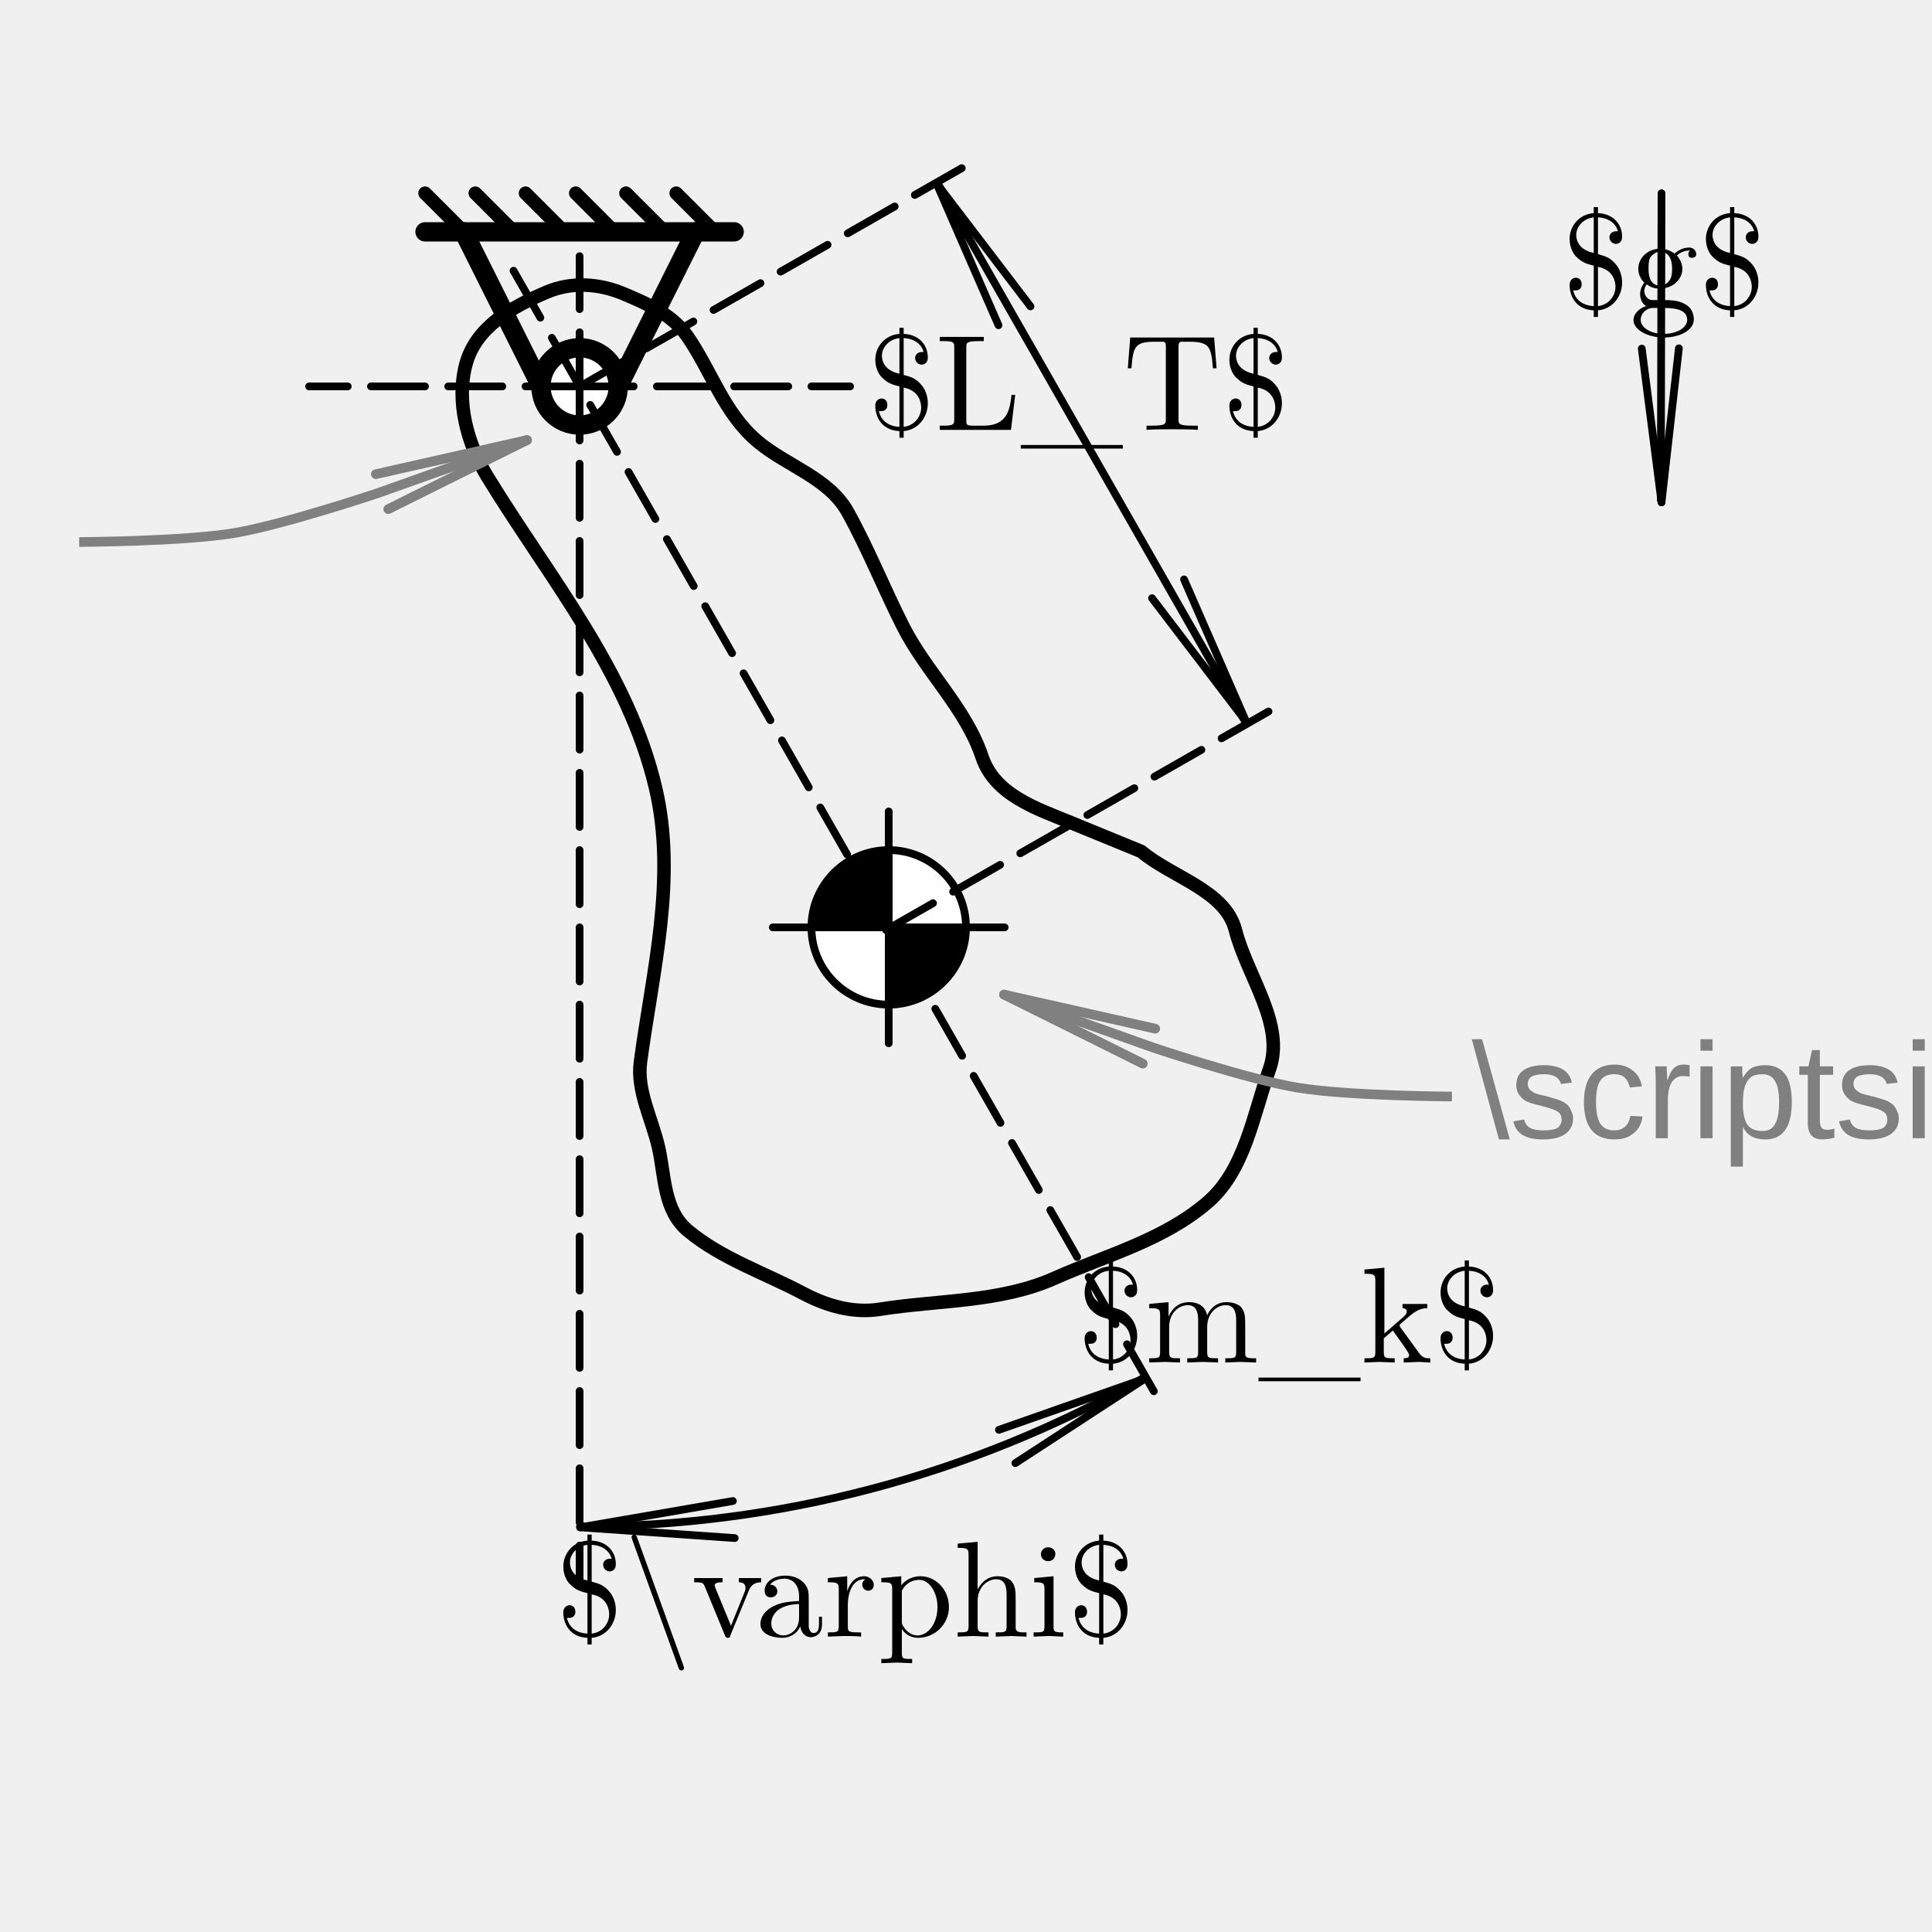
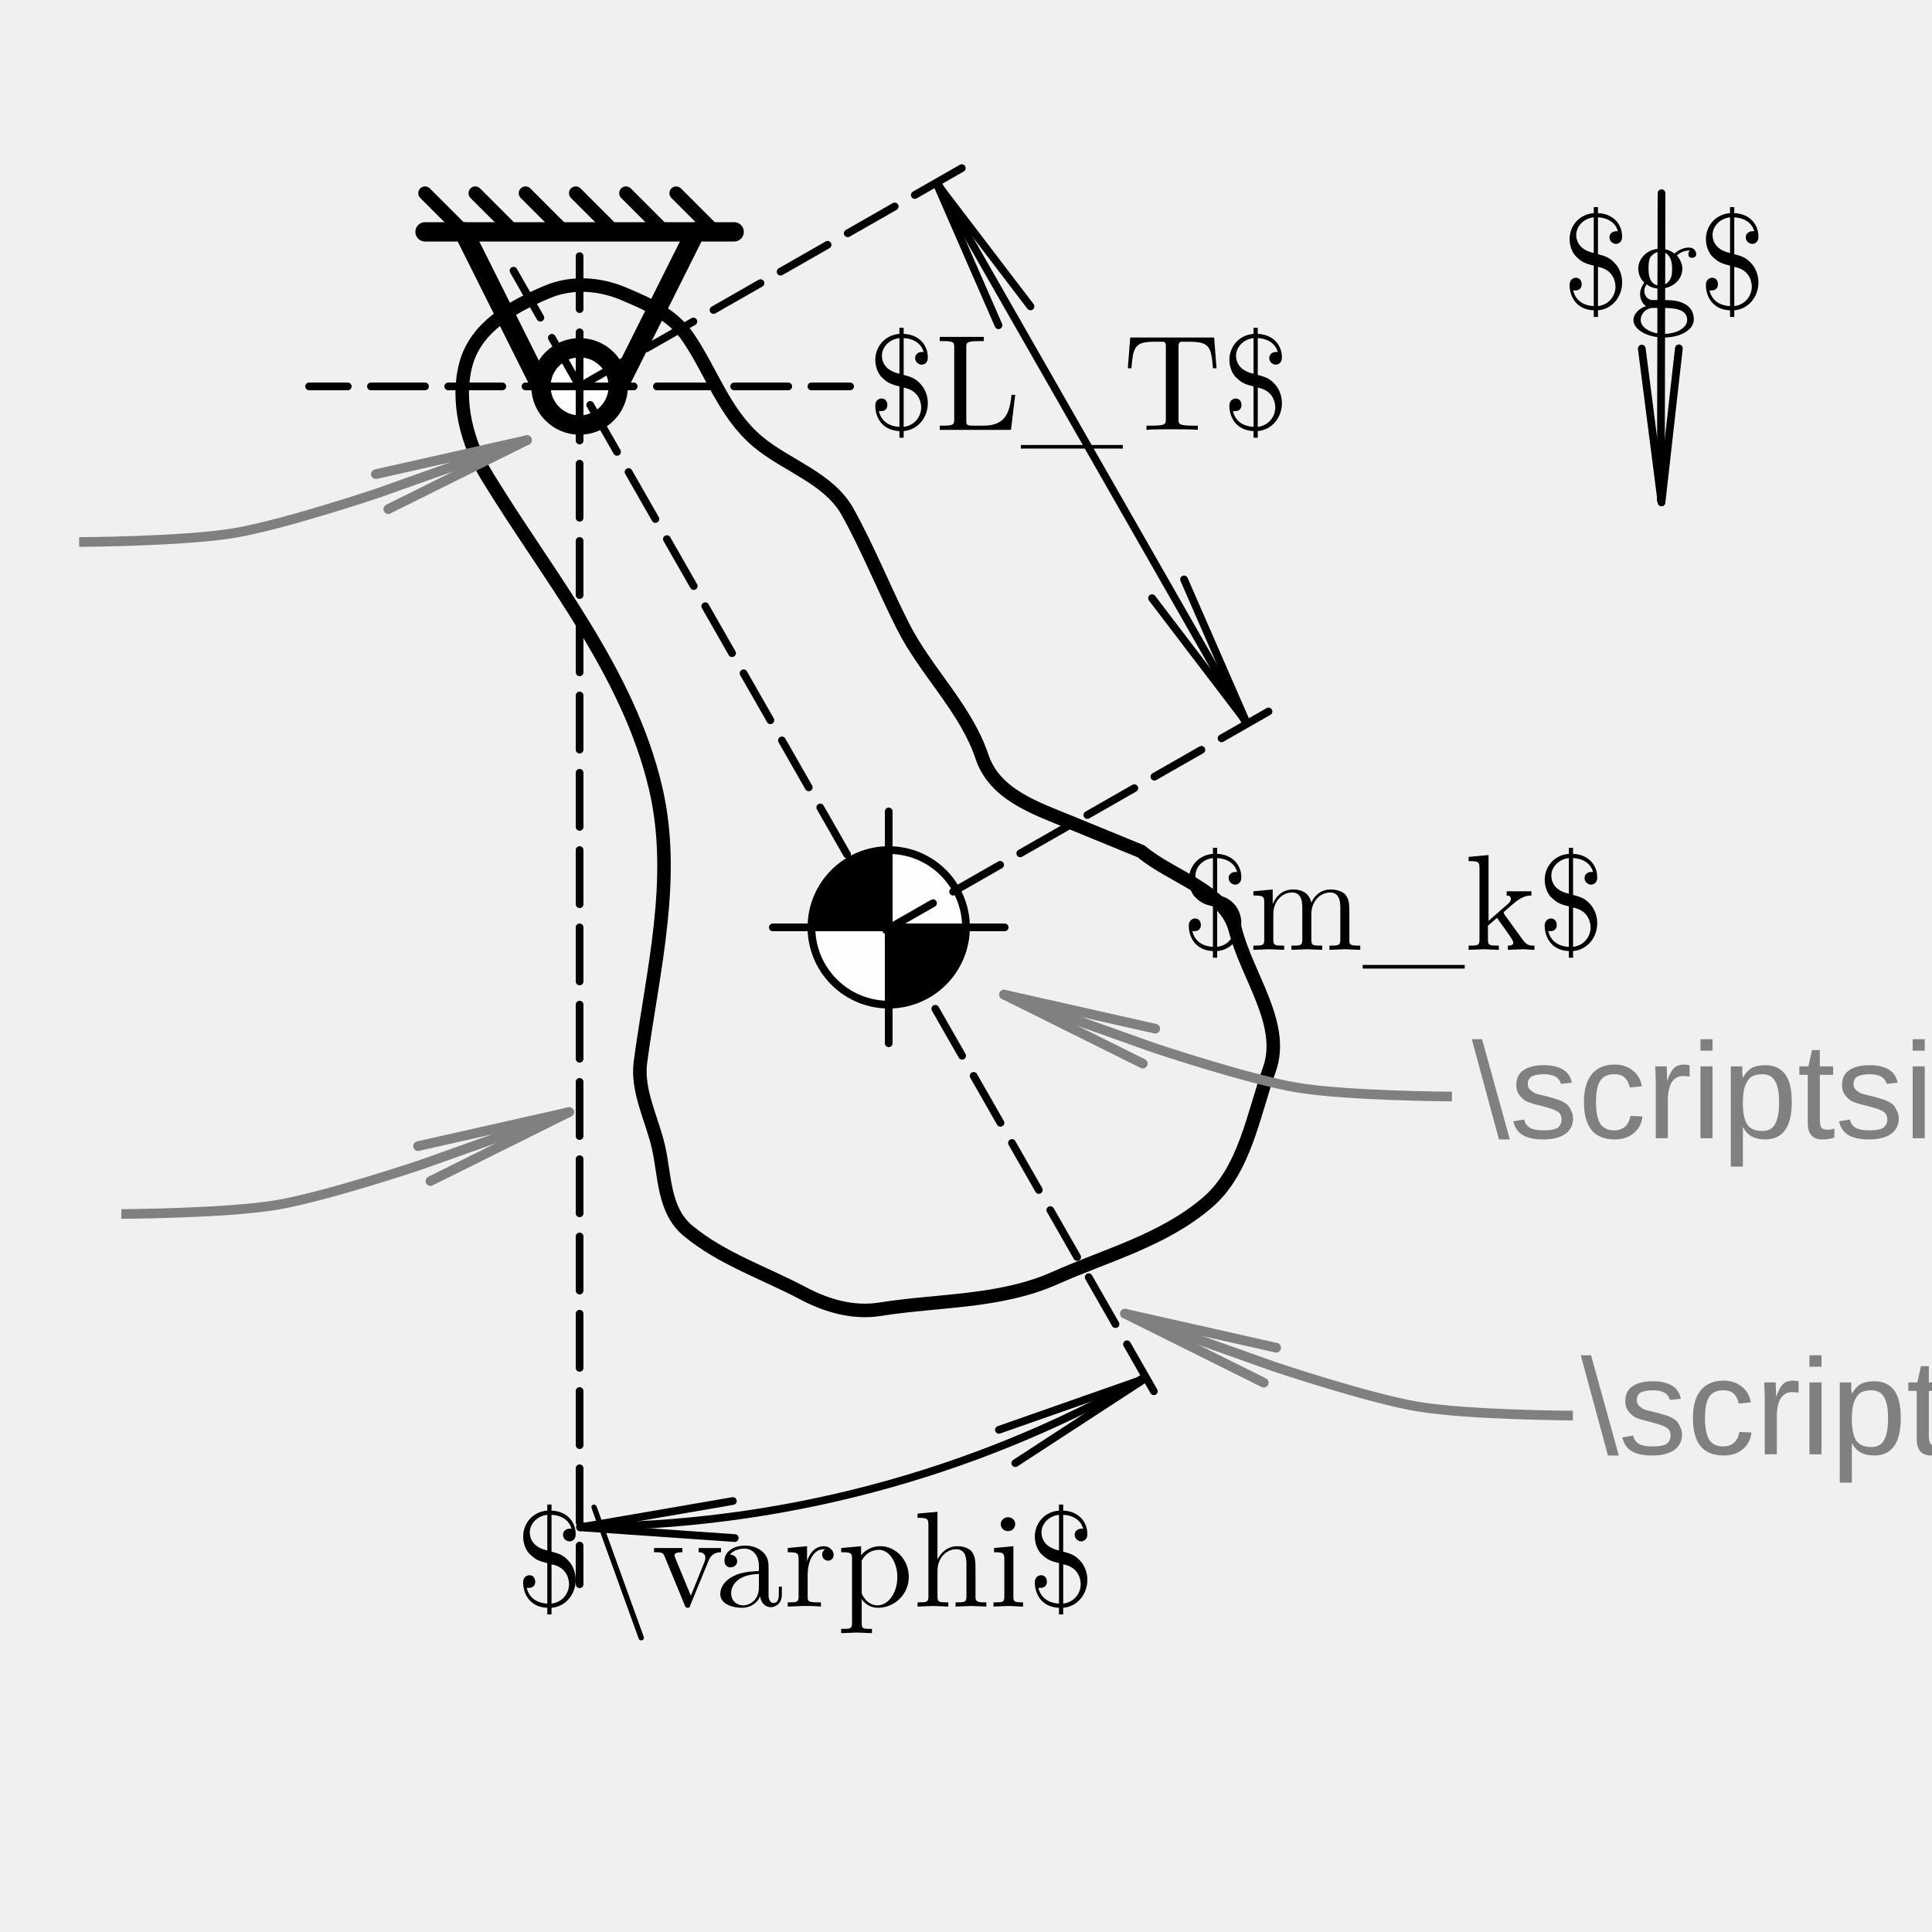
<svg xmlns="http://www.w3.org/2000/svg" width="50mm" height="50mm" viewBox="0 0 50 50" version="1.1" id="svg8">
  <defs id="defs2">
    <marker style="overflow:visible" id="DotM" refX="0" refY="0" orient="auto">
      <path transform="matrix(0.4,0,0,0.4,2.96,0.4)" style="fill:context-stroke;fill-rule:evenodd;stroke:context-stroke;stroke-width:1pt" d="m -2.5,-1 c 0,2.76 -2.24,5 -5,5 -2.76,0 -5,-2.24 -5,-5 0,-2.76 2.24,-5 5,-5 2.76,0 5,2.24 5,5 z" id="path17790" />
    </marker>
    <marker orient="auto" refY="0" refX="0" id="Arrow2Lend" style="overflow:visible">
      <path id="path4560" style="fill:#000000;fill-opacity:1;fill-rule:evenodd;stroke:#000000;stroke-width:0.625;stroke-linejoin:round;stroke-opacity:1" d="M 8.719,4.034 -2.207,0.016 8.719,-4.002 c -1.745,2.372 -1.735,5.617 -6e-7,8.035 z" transform="matrix(-1.1,0,0,-1.1,-1.1,0)" />
    </marker>
    <marker orient="auto" refY="0" refX="0" id="Arrow2Lstart" style="overflow:visible">
      <path id="path4557" style="fill:#000000;fill-opacity:1;fill-rule:evenodd;stroke:#000000;stroke-width:0.625;stroke-linejoin:round;stroke-opacity:1" d="M 8.719,4.034 -2.207,0.016 8.719,-4.002 c -1.745,2.372 -1.735,5.617 -6e-7,8.035 z" transform="matrix(1.1,0,0,1.1,1.1,0)" />
    </marker>
    <marker orient="auto" refY="0" refX="0" id="EmptyDiamondS" style="overflow:visible">
      <path id="path4651" d="M 0,-7.071 -7.071,0 0,7.071 7.071,0 Z" style="fill:#ffffff;fill-rule:evenodd;stroke:#000000;stroke-width:1pt;stroke-opacity:1" transform="scale(0.2)" />
    </marker>
  </defs>
  <g id="layer1" transform="translate(0,-247)">
    <g id="g5085-21-5-3-9-9-0" transform="rotate(-90,9.499998,276.5)" />
    <g id="g5085-9" transform="translate(26,-7)" />
    <g id="g5085-21-5-3-9-1-0-0" transform="rotate(-90,31.18598,250.2547)">
      <path style="fill:#fefefe;stroke:#000000;stroke-width:0.5;stroke-linecap:round;stroke-linejoin:round;stroke-dasharray:none;stroke-opacity:1" d="M 7.5,262 H 15.5" id="path6" transform="rotate(90,33.93598,256.5047)" />
      <path style="fill:#fefefe;stroke:#000000;stroke-width:0.35;stroke-linecap:round;stroke-linejoin:round;stroke-dasharray:none;stroke-opacity:1" d="m 28.441,231.069 1,-1 m -1,2.3 1,-1 m -1,2.3 1,-1 m -1,2.3 1,-1 m -1,2.3 1,-1 m -1,2.3 1,-1" id="path2" />
    </g>
    <circle style="fill:#fefefe;stroke:#000000;stroke-width:0.5;stroke-linecap:round;stroke-linejoin:round;stroke-dasharray:none;stroke-opacity:1" id="path1" cx="15" cy="257" r="1" />
    <path style="fill:#fefefe;stroke:#000000;stroke-width:0.5;stroke-linecap:round;stroke-linejoin:round;stroke-dasharray:none;stroke-opacity:1" d="m 14,257 -2,-4" id="path3" />
    <path style="fill:#fefefe;stroke:#000000;stroke-width:0.5;stroke-linecap:round;stroke-linejoin:round;stroke-dasharray:none;stroke-opacity:1" d="m 16,257 2,-4" id="path5" />
    <g id="g8">
      <path style="fill:#fefefe;stroke:#000000;stroke-width:0.2;stroke-linecap:round;stroke-linejoin:round;stroke-dasharray:1.4, 0.6;stroke-dashoffset:0;stroke-opacity:1" d="m 15,257 v -3.371" id="path7" />
      <path style="fill:#fefefe;stroke:#000000;stroke-width:0.2;stroke-linecap:round;stroke-linejoin:round;stroke-dasharray:1.4, 0.6;stroke-dashoffset:0;stroke-opacity:1" d="m 15,257 h 7" id="path7-9" />
      <path style="fill:#fefefe;stroke:#000000;stroke-width:0.2;stroke-linecap:round;stroke-linejoin:round;stroke-dasharray:1.4, 0.6;stroke-dashoffset:0;stroke-opacity:1" d="m 15,257 v 31" id="path7-9-8" />
      <path style="fill:#fefefe;stroke:#000000;stroke-width:0.2;stroke-linecap:round;stroke-linejoin:round;stroke-dasharray:1.4, 0.6;stroke-dashoffset:0;stroke-opacity:1" d="M 15,257 H 8" id="path7-9-8-2" />
    </g>
    <path style="fill:none;stroke:#000000;stroke-width:0.35;stroke-linecap:round;stroke-linejoin:round;stroke-dasharray:none;stroke-dashoffset:0;stroke-opacity:1" d="m 27.125,271.449 c 0.672,0.819 1.95,1.399 2.016,2.456 0.077,1.234 0.817,2.635 0.193,3.703 -0.639,1.094 -1.116,2.448 -2.21,3.081 -1.303,0.754 -2.816,0.853 -4.257,1.192 -1.51,0.356 -3.06,-0.008 -4.595,-0.054 -0.693,-0.021 -1.327,-0.336 -1.877,-0.776 -0.882,-0.706 -1.901,-1.273 -2.623,-2.146 -0.531,-0.642 -0.32,-1.508 -0.348,-2.268 -0.027,-0.75 -0.284,-1.538 -0.047,-2.253 0.745,-2.242 1.813,-4.489 1.71,-6.89 -0.132,-3.087 -1.68,-5.846 -2.769,-8.725 -0.358,-0.946 -0.438,-2.072 -0.006,-2.969 0.434,-0.899 1.444,-1.236 2.405,-1.444 0.672,-0.146 1.367,0.025 1.96,0.423 0.55,0.369 1.122,0.748 1.406,1.391 0.437,0.991 0.557,2.12 1.268,2.997 0.623,0.768 1.638,1.275 1.955,2.237 0.343,1.039 0.549,2.114 0.852,3.167 0.364,1.267 1.202,2.396 1.379,3.705 0.141,1.036 1.143,1.581 1.95,2.107 0.546,0.355 1.092,0.711 1.638,1.066 z" id="path8" transform="rotate(-10.76619,15.51479,257.4673)" />
    <g id="g11">
      <circle style="fill:#fefefe;stroke:#000000;stroke-width:0.2;stroke-linecap:round;stroke-linejoin:round;stroke-dasharray:none;stroke-opacity:1" id="path1-5" cx="23" cy="271" r="2" />
      <path style="fill:#000000;fill-opacity:1;stroke:none;stroke-width:0.2;stroke-linecap:round;stroke-linejoin:round;stroke-dasharray:none;stroke-opacity:1" id="path1-5-5" d="m 25,271 a 2,2 0 0 1 -2,2 v -2 z" />
      <path style="fill:#000000;fill-opacity:1;stroke:none;stroke-width:0.2;stroke-linecap:round;stroke-linejoin:round;stroke-dasharray:none;stroke-opacity:1" id="path1-5-5-7" d="m -21,-271 a 2,2 0 0 1 -2,2 v -2 z" transform="scale(-1)" />
      <path style="fill:none;stroke:#000000;stroke-width:0.2;stroke-linecap:round;stroke-linejoin:round;stroke-dasharray:none;stroke-dashoffset:0;stroke-opacity:1" d="m 20,271 h 6" id="path9" />
      <path style="fill:none;stroke:#000000;stroke-width:0.2;stroke-linecap:round;stroke-linejoin:round;stroke-dasharray:none;stroke-dashoffset:0;stroke-opacity:1" d="m 23,268 v 6" id="path9-1" />
    </g>
    <path style="fill:#000000;fill-opacity:1;stroke:#000000;stroke-width:0.2;stroke-linecap:round;stroke-linejoin:round;stroke-dasharray:1.4, 0.6;stroke-dashoffset:0;stroke-opacity:1" d="m 13.29,254.006 16.71,29.242" id="path11" />
    <g id="g13">
      <path style="fill:#000000;fill-opacity:1;stroke:#000000;stroke-width:0.2;stroke-linecap:round;stroke-linejoin:round;stroke-dasharray:none;stroke-dashoffset:0;stroke-opacity:1" d="m 24.284,251.774 7.917,13.855" id="path11-2" />
      <path id="path4992-0-3-7-6-7-4-1-2-2-9" d="M 25.841,255.417 24.236,251.741" style="fill:none;stroke:#000000;stroke-width:0.2;stroke-linecap:round;stroke-linejoin:miter;stroke-miterlimit:4;stroke-dasharray:none;stroke-opacity:1" />
      <path id="path4992-0-7-7-8-1-2-7-6-3-1-54" d="M 26.669,254.93 24.236,251.741" style="fill:none;stroke:#000000;stroke-width:0.2;stroke-linecap:round;stroke-linejoin:miter;stroke-miterlimit:4;stroke-dasharray:none;stroke-opacity:1" />
      <path id="path4992-0-3-7-6-7-4-1-2-2-9-1" d="m 30.643,261.995 1.604,3.676" style="fill:none;stroke:#000000;stroke-width:0.2;stroke-linecap:round;stroke-linejoin:miter;stroke-miterlimit:4;stroke-dasharray:none;stroke-opacity:1" />
      <path id="path4992-0-7-7-8-1-2-7-6-3-1-54-2" d="m 29.815,262.481 2.432,3.19" style="fill:none;stroke:#000000;stroke-width:0.2;stroke-linecap:round;stroke-linejoin:miter;stroke-miterlimit:4;stroke-dasharray:none;stroke-opacity:1" />
    </g>
    <path style="fill:#000000;fill-opacity:1;stroke:#000000;stroke-width:0.2;stroke-linecap:round;stroke-linejoin:round;stroke-dasharray:1.4, 0.6;stroke-dashoffset:0;stroke-opacity:1" d="M 22.931,271.069 33.216,265.192" id="path11-6" />
    <g id="g12">
      <path id="path4992-0-3-7-6-7-4-1-2-2" d="m 25.852,284.004 3.785,-1.328" style="fill:none;stroke:#000000;stroke-width:0.2;stroke-linecap:round;stroke-linejoin:miter;stroke-miterlimit:4;stroke-dasharray:none;stroke-opacity:1" />
      <path id="path4992-0-7-7-8-1-2-7-6-3-1" d="m 26.276,284.866 3.361,-2.19" style="fill:none;stroke:#000000;stroke-width:0.2;stroke-linecap:round;stroke-linejoin:miter;stroke-miterlimit:4;stroke-dasharray:none;stroke-opacity:1" />
      <path id="path4992-0-3-7-6-7-4-1-2-2-8" d="m 19.015,286.805 -4.001,-0.278" style="fill:none;stroke:#000000;stroke-width:0.2;stroke-linecap:round;stroke-linejoin:miter;stroke-miterlimit:4;stroke-dasharray:none;stroke-opacity:1" />
      <path id="path4992-0-7-7-8-1-2-7-6-3-1-5" d="m 18.967,285.846 -3.953,0.681" style="fill:none;stroke:#000000;stroke-width:0.2;stroke-linecap:round;stroke-linejoin:miter;stroke-miterlimit:4;stroke-dasharray:none;stroke-opacity:1" />
      <path style="fill:none;fill-opacity:1;stroke:#000000;stroke-width:0.2;stroke-linecap:round;stroke-linejoin:round;stroke-dasharray:none;stroke-dashoffset:0;stroke-opacity:1" id="path12" d="m 29.574,282.671 a 29.507,29.507 0 0 1 -14.561,3.836" />
    </g>
    <path style="fill:#000000;fill-opacity:1;stroke:#000000;stroke-width:0.2;stroke-linecap:round;stroke-linejoin:round;stroke-dasharray:1.4, 0.6;stroke-dashoffset:0;stroke-opacity:1" d="M 14.993,257.007 25.278,251.13" id="path11-6-8" />
    <g id="g5085-44-1-4-8" transform="matrix(0.335043,-0.9422029,-0.9422029,-0.335043,271.396,385.4795)" style="display:inline;stroke:#808080;stroke-opacity:1">
      <path id="path4992-8-0-4-8" d="m 25.398,257.195 c 0,0 -0.887,2.531 -1.123,3.846 -0.228,1.269 -0.274,3.857 -0.274,3.857 V 269" style="fill:none;stroke:#808080;stroke-width:0.25;stroke-linecap:butt;stroke-linejoin:miter;stroke-miterlimit:4;stroke-dasharray:none;stroke-opacity:1" />
      <path id="path4992-0-1-6-0-2" d="M 24.48,265.018 24,269" style="fill:none;stroke:#808080;stroke-width:0.25;stroke-linecap:round;stroke-linejoin:miter;stroke-miterlimit:4;stroke-dasharray:none;stroke-opacity:1" />
      <path id="path4992-0-7-5-4-3-4" d="M 23.52,265.018 24,269" style="fill:none;stroke:#808080;stroke-width:0.25;stroke-linecap:round;stroke-linejoin:miter;stroke-miterlimit:4;stroke-dasharray:none;stroke-opacity:1" />
    </g>
    <g id="g5085-44-1-4-8-5" transform="rotate(-109.5751,15.07555,267.3507)" style="display:inline;stroke:#808080;stroke-opacity:1">
      <path id="path4992-8-0-4-8-1" d="m 25.398,257.195 c 0,0 -0.887,2.531 -1.123,3.846 -0.228,1.269 -0.274,3.857 -0.274,3.857 V 269" style="fill:none;stroke:#808080;stroke-width:0.25;stroke-linecap:butt;stroke-linejoin:miter;stroke-miterlimit:4;stroke-dasharray:none;stroke-opacity:1" />
      <path id="path4992-0-1-6-0-2-7" d="M 24.48,265.018 24,269" style="fill:none;stroke:#808080;stroke-width:0.25;stroke-linecap:round;stroke-linejoin:miter;stroke-miterlimit:4;stroke-dasharray:none;stroke-opacity:1" />
      <path id="path4992-0-7-5-4-3-4-1" d="M 23.52,265.018 24,269" style="fill:none;stroke:#808080;stroke-width:0.25;stroke-linecap:round;stroke-linejoin:miter;stroke-miterlimit:4;stroke-dasharray:none;stroke-opacity:1" />
    </g>
    <g id="g13-9" transform="rotate(30,48.20568,282.9012)">
      <path style="fill:#000000;fill-opacity:1;stroke:#000000;stroke-width:0.2;stroke-linecap:round;stroke-linejoin:round;stroke-dasharray:none;stroke-dashoffset:0;stroke-opacity:1" d="m 28.247,258.743 3.955,6.887" id="path11-2-4" />
      <path id="path4992-0-3-7-6-7-4-1-2-2-9-1-2" d="m 30.643,261.995 1.604,3.676" style="fill:none;stroke:#000000;stroke-width:0.2;stroke-linecap:round;stroke-linejoin:miter;stroke-miterlimit:4;stroke-dasharray:none;stroke-opacity:1" />
      <path id="path4992-0-7-7-8-1-2-7-6-3-1-54-2-4" d="m 29.815,262.481 2.432,3.19" style="fill:none;stroke:#000000;stroke-width:0.2;stroke-linecap:round;stroke-linejoin:miter;stroke-miterlimit:4;stroke-dasharray:none;stroke-opacity:1" />
    </g>
+     <g id="g5085-44-1-4-8-5-9" transform="rotate(-109.5751,21.75793,275.6606)" style="display:inline;stroke:#808080;stroke-opacity:1">
+       <path id="path4992-8-0-4-8-1-4" d="m 25.398,257.195 c 0,0 -0.887,2.531 -1.123,3.846 -0.228,1.269 -0.274,3.857 -0.274,3.857 V 269" style="fill:none;stroke:#808080;stroke-width:0.25;stroke-linecap:butt;stroke-linejoin:miter;stroke-miterlimit:4;stroke-dasharray:none;stroke-opacity:1" />
+       <path id="path4992-0-1-6-0-2-7-8" d="M 24.48,265.018 24,269" style="fill:none;stroke:#808080;stroke-width:0.25;stroke-linecap:round;stroke-linejoin:miter;stroke-miterlimit:4;stroke-dasharray:none;stroke-opacity:1" />
+       <path id="path4992-0-7-5-4-3-4-1-8" d="M 23.52,265.018 24,269" style="fill:none;stroke:#808080;stroke-width:0.25;stroke-linecap:round;stroke-linejoin:miter;stroke-miterlimit:4;stroke-dasharray:none;stroke-opacity:1" />
+     </g>
+     <g id="g5085-44-1-4-8-1" transform="matrix(0.335043,-0.9422029,-0.9422029,-0.335043,274.5262,393.7365)" style="display:inline;stroke:#808080;stroke-opacity:1">
+       <path id="path4992-8-0-4-8-7" d="m 25.398,257.195 c 0,0 -0.887,2.531 -1.123,3.846 -0.228,1.269 -0.274,3.857 -0.274,3.857 V 269" style="fill:none;stroke:#808080;stroke-width:0.25;stroke-linecap:butt;stroke-linejoin:miter;stroke-miterlimit:4;stroke-dasharray:none;stroke-opacity:1" />
+       <path id="path4992-0-1-6-0-2-1" d="M 24.48,265.018 24,269" style="fill:none;stroke:#808080;stroke-width:0.25;stroke-linecap:round;stroke-linejoin:miter;stroke-miterlimit:4;stroke-dasharray:none;stroke-opacity:1" />
+       <path id="path4992-0-7-5-4-3-4-15" d="M 23.52,265.018 24,269" style="fill:none;stroke:#808080;stroke-width:0.25;stroke-linecap:round;stroke-linejoin:miter;stroke-miterlimit:4;stroke-dasharray:none;stroke-opacity:1" />
+     </g>
  </g>
  <g id="layer2" style="display:inline">
    <text xml:space="preserve" style="font-size:3.528px;line-height:1.25;font-family:Arial;-inkscape-font-specification:Arial;text-align:start;text-anchor:start;display:inline;fill:#808080;fill-opacity:1;stroke:none;stroke-width:0.265;stroke-opacity:1" x="38.089" y="29.457" id="text1-5-7-4-9">
      <tspan id="tspan1-5-4-6-9" style="font-size:3.528px;text-align:start;text-anchor:start;fill:#808080;fill-opacity:1;stroke:none;stroke-width:0.265;stroke-opacity:1" x="38.089" y="29.457">\scriptsize ťažisko</tspan>
    </text>
    <text xml:space="preserve" style="font-size:3.528px;line-height:1.25;font-family:Arial;-inkscape-font-specification:Arial;text-align:end;text-anchor:end;display:inline;fill:#808080;fill-opacity:1;stroke:none;stroke-width:0.265;stroke-opacity:1" x="1" y="15" id="text1-5-7-4-9-5">
      <tspan id="tspan1-5-4-6-9-2" style="font-size:3.528px;text-align:end;text-anchor:end;fill:#808080;fill-opacity:1;stroke:none;stroke-width:0.265;stroke-opacity:1" x="1" y="15">\scriptsize os otáčania</tspan>
    </text>
-     <text xml:space="preserve" style="font-style:normal;font-variant:normal;font-weight:normal;font-stretch:normal;font-size:3.528px;line-height:100%;font-family:'Latin Modern Roman';-inkscape-font-specification:'Latin Modern Roman, ';text-align:center;letter-spacing:0px;word-spacing:0px;text-anchor:middle;fill:#000000;fill-opacity:1;stroke:none;stroke-width:0.265" x="24.814" y="42.354" id="text4912-4-7-4-4-53-5-3-8">
-       <tspan x="24.814" y="42.354" style="font-style:normal;font-variant:normal;font-weight:normal;font-stretch:normal;font-size:3.528px;font-family:'Latin Modern Roman';-inkscape-font-specification:'Latin Modern Roman, ';text-align:center;text-anchor:middle;stroke-width:0.265" id="tspan1374-6-5-4">$\varphi$</tspan>
+     <text xml:space="preserve" style="font-style:normal;font-variant:normal;font-weight:normal;font-stretch:normal;font-size:3.528px;line-height:100%;font-family:'Latin Modern Roman';-inkscape-font-specification:'Latin Modern Roman, ';text-align:center;letter-spacing:0px;word-spacing:0px;text-anchor:middle;fill:#000000;fill-opacity:1;stroke:none;stroke-width:0.265" x="23.777" y="41.577" id="text4912-4-7-4-4-53-5-3-8">
+       <tspan x="23.777" y="41.577" style="font-style:normal;font-variant:normal;font-weight:normal;font-stretch:normal;font-size:3.528px;font-family:'Latin Modern Roman';-inkscape-font-specification:'Latin Modern Roman, ';text-align:center;text-anchor:middle;stroke-width:0.265" id="tspan1374-6-5-4">$\varphi$</tspan>
    </text>
    <text xml:space="preserve" style="font-style:normal;font-variant:normal;font-weight:normal;font-stretch:normal;font-size:3.528px;line-height:100%;font-family:'Latin Modern Roman';-inkscape-font-specification:'Latin Modern Roman, ';text-align:center;letter-spacing:0px;word-spacing:0px;text-anchor:middle;display:inline;fill:#000000;fill-opacity:1;stroke:none;stroke-width:0.265" x="30.85" y="11.126" id="text4912-4-7-4-4-53-5-3-8-3">
      <tspan x="30.85" y="11.126" style="font-style:normal;font-variant:normal;font-weight:normal;font-stretch:normal;font-size:3.528px;font-family:'Latin Modern Roman';-inkscape-font-specification:'Latin Modern Roman, ';text-align:center;text-anchor:middle;stroke-width:0.265" id="tspan1374-6-5-4-4">$L_T$</tspan>
    </text>
    <text xml:space="preserve" style="font-style:normal;font-variant:normal;font-weight:normal;font-stretch:normal;font-size:3.528px;line-height:100%;font-family:'Latin Modern Roman';-inkscape-font-specification:'Latin Modern Roman, ';text-align:center;letter-spacing:0px;word-spacing:0px;text-anchor:middle;display:inline;fill:#000000;fill-opacity:1;stroke:none;stroke-width:0.265" x="46" y="8" id="text4912-4-7-4-4-53-5-3-8-3-5">
      <tspan x="46" y="8" style="font-style:normal;font-variant:normal;font-weight:normal;font-stretch:normal;font-size:3.528px;font-family:'Latin Modern Roman';-inkscape-font-specification:'Latin Modern Roman, ';text-align:center;text-anchor:middle;stroke-width:0.265" id="tspan1374-6-5-4-4-1">$g$</tspan>
    </text>
-     <text xml:space="preserve" style="font-style:normal;font-variant:normal;font-weight:normal;font-stretch:normal;font-size:3.528px;line-height:100%;font-family:'Latin Modern Roman';-inkscape-font-specification:'Latin Modern Roman, ';text-align:center;letter-spacing:0px;word-spacing:0px;text-anchor:middle;display:inline;fill:#000000;fill-opacity:1;stroke:none;stroke-width:0.265" x="36.293" y="35.26" id="text4912-4-7-4-4-53-5-3-8-9">
-       <tspan x="36.293" y="35.26" style="font-style:normal;font-variant:normal;font-weight:normal;font-stretch:normal;font-size:3.528px;font-family:'Latin Modern Roman';-inkscape-font-specification:'Latin Modern Roman, ';text-align:center;text-anchor:middle;stroke-width:0.265" id="tspan1374-6-5-4-48">$m_k$</tspan>
+     <text xml:space="preserve" style="font-style:normal;font-variant:normal;font-weight:normal;font-stretch:normal;font-size:3.528px;line-height:100%;font-family:'Latin Modern Roman';-inkscape-font-specification:'Latin Modern Roman, ';text-align:center;letter-spacing:0px;word-spacing:0px;text-anchor:middle;display:inline;fill:#000000;fill-opacity:1;stroke:none;stroke-width:0.265" x="38.989" y="24.581" id="text4912-4-7-4-4-53-5-3-8-9">
+       <tspan x="38.989" y="24.581" style="font-style:normal;font-variant:normal;font-weight:normal;font-stretch:normal;font-size:3.528px;font-family:'Latin Modern Roman';-inkscape-font-specification:'Latin Modern Roman, ';text-align:center;text-anchor:middle;stroke-width:0.265" id="tspan1374-6-5-4-48">$m_k$</tspan>
+     </text>
+     <text xml:space="preserve" style="font-size:3.528px;line-height:1.25;font-family:Arial;-inkscape-font-specification:Arial;text-align:end;text-anchor:end;display:inline;fill:#808080;fill-opacity:1;stroke:none;stroke-width:0.265;stroke-opacity:1" x="2.775" y="32.458" id="text1-5-7-4-9-4">
+       <tspan id="tspan1-5-4-6-9-5" style="font-size:3.528px;text-align:end;text-anchor:end;fill:#808080;fill-opacity:1;stroke:none;stroke-width:0.265;stroke-opacity:1" x="-25.106" y="32.458">\scriptsize zvislica</tspan>
+     </text>
+     <text xml:space="preserve" style="font-size:3.528px;line-height:1.25;font-family:Arial;-inkscape-font-specification:Arial;text-align:start;text-anchor:start;display:inline;fill:#808080;fill-opacity:1;stroke:none;stroke-width:0.265;stroke-opacity:1" x="40.909" y="37.635" id="text1-5-7-4-9-7">
+       <tspan id="tspan1-5-4-6-9-6" style="font-size:3.528px;text-align:start;text-anchor:start;fill:#808080;fill-opacity:1;stroke:none;stroke-width:0.265;stroke-opacity:1" x="40.909" y="37.635">\scriptsize os kyvadla</tspan>
    </text>
  </g>
</svg>
